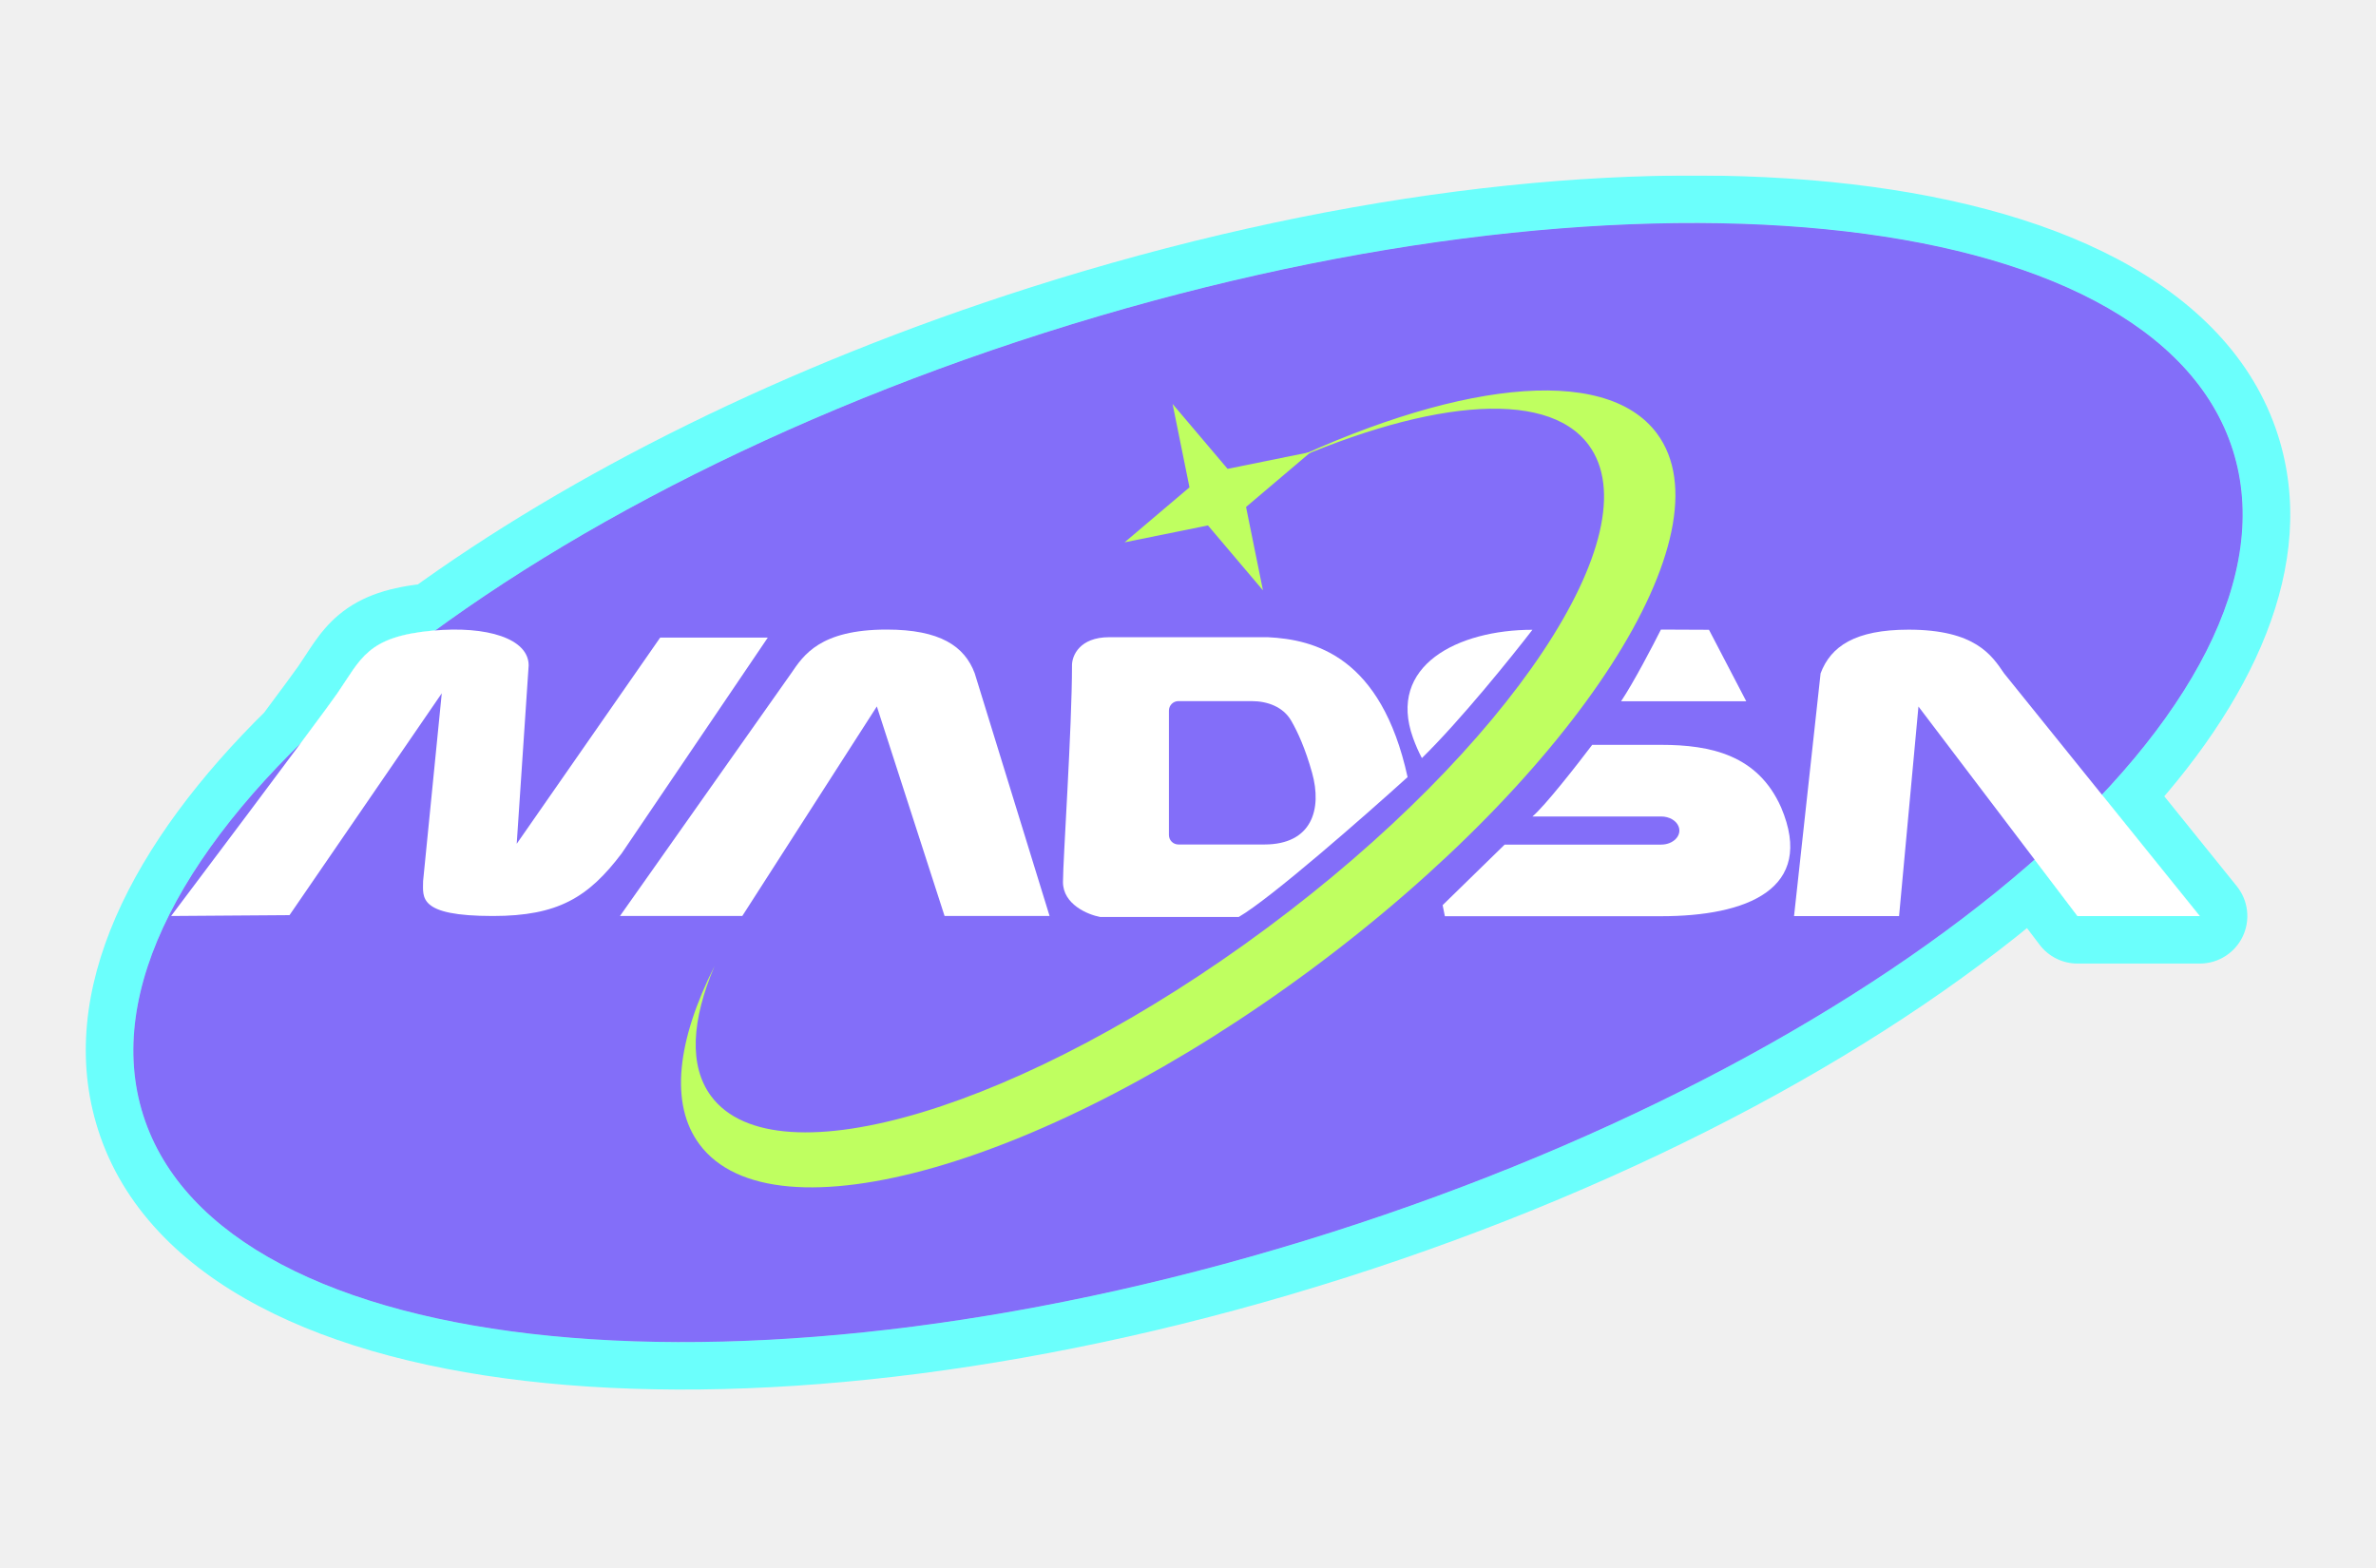
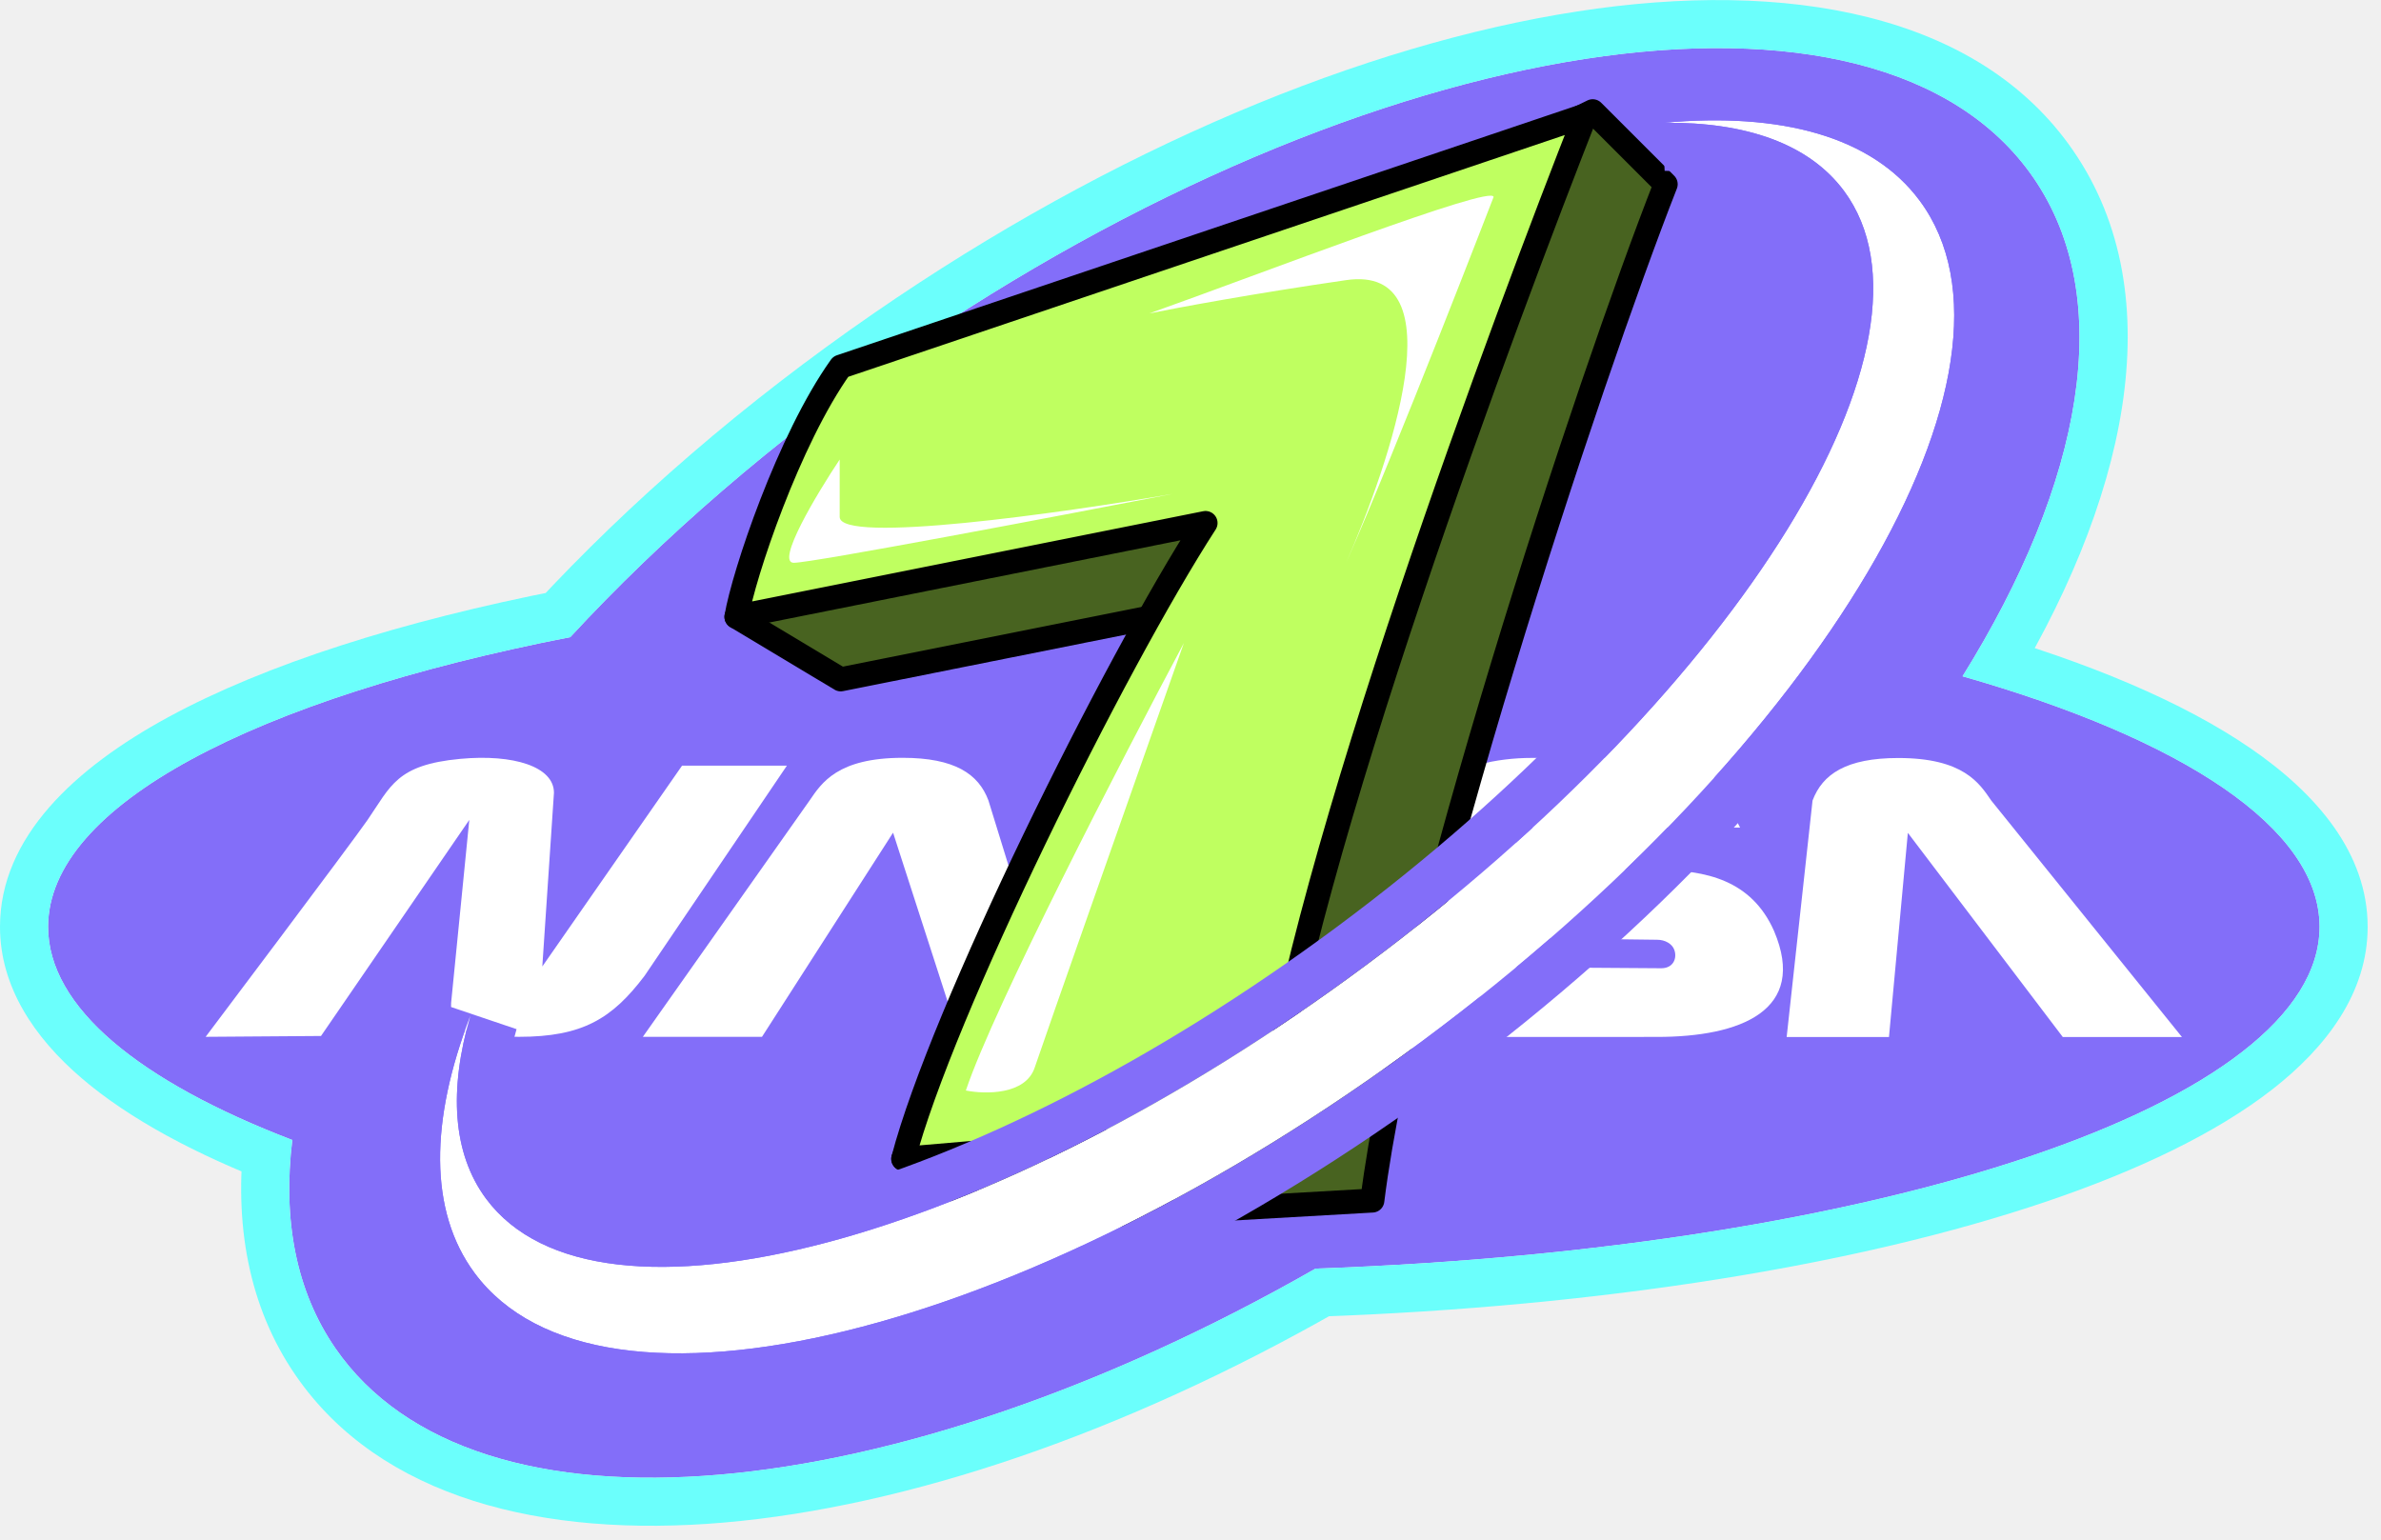
- <svg xmlns="http://www.w3.org/2000/svg" width="100" height="66" viewBox="0 0 100 66" fill="none">
-   <mask id="path-1-outside-1_34706_5281" maskUnits="userSpaceOnUse" x="2.615" y="7.387" width="94" height="52" fill="black">
-     <rect fill="white" x="2.615" y="7.387" width="94" height="52" />
-     <path d="M43.971 14.006C68.254 6.271 90.64 8.476 93.971 18.932C95.361 23.298 93.209 28.41 88.465 33.448L92.585 38.558H87.436L85.631 36.178C78.767 42.228 68.338 47.95 56.032 51.87C31.748 59.605 9.363 57.399 6.032 46.943C4.539 42.255 7.129 36.706 12.63 31.312C13.414 30.258 14.021 29.44 14.199 29.18C15.206 27.716 15.451 26.8 18.201 26.544C18.243 26.54 18.284 26.537 18.325 26.534C24.971 21.684 33.835 17.234 43.971 14.006Z" />
+ <svg xmlns="http://www.w3.org/2000/svg" width="99" height="64" viewBox="0 0 99 64" fill="none">
+   <mask id="path-1-outside-1_34816_671" maskUnits="userSpaceOnUse" x="0" y="0" width="99" height="64" fill="black">
+     <rect fill="white" width="99" height="64" />
+     <path d="M37.484 14.662C56.981 1.222 78.052 -2.035 84.547 7.387C88.016 12.42 86.622 20.052 81.601 28.12C90.74 30.73 96.445 34.431 96.445 38.536C96.445 45.878 78.199 51.927 54.698 52.749C37.157 62.773 19.742 64.469 13.943 56.058C12.303 53.677 11.75 50.716 12.153 47.401C5.796 44.964 2 41.884 2 38.536C2 33.481 10.651 29.038 23.711 26.492C27.529 22.363 32.174 18.323 37.484 14.662Z" />
  </mask>
-   <path d="M43.971 14.006C68.254 6.271 90.64 8.476 93.971 18.932C95.361 23.298 93.209 28.41 88.465 33.448L92.585 38.558H87.436L85.631 36.178C78.767 42.228 68.338 47.95 56.032 51.87C31.748 59.605 9.363 57.399 6.032 46.943C4.539 42.255 7.129 36.706 12.63 31.312C13.414 30.258 14.021 29.44 14.199 29.18C15.206 27.716 15.451 26.8 18.201 26.544C18.243 26.54 18.284 26.537 18.325 26.534C24.971 21.684 33.835 17.234 43.971 14.006Z" fill="#6BFFFC" />
-   <path d="M43.971 14.006L43.364 12.1L43.364 12.1L43.971 14.006ZM93.971 18.932L95.876 18.325L95.876 18.325L93.971 18.932ZM88.465 33.448L87.009 32.077C86.324 32.804 86.281 33.925 86.908 34.703L88.465 33.448ZM92.585 38.558V40.558C93.355 40.558 94.057 40.116 94.389 39.421C94.722 38.727 94.625 37.903 94.142 37.303L92.585 38.558ZM87.436 38.558L85.843 39.767C86.221 40.266 86.811 40.558 87.436 40.558V38.558ZM85.631 36.178L87.224 34.97C86.888 34.527 86.383 34.244 85.83 34.188C85.277 34.133 84.725 34.31 84.308 34.678L85.631 36.178ZM56.032 51.87L56.639 53.776L56.639 53.776L56.032 51.87ZM6.032 46.943L4.127 47.55H4.127L6.032 46.943ZM12.63 31.312L14.03 32.74C14.104 32.668 14.172 32.59 14.234 32.507L12.63 31.312ZM14.199 29.18L15.848 30.313L15.848 30.313L14.199 29.18ZM18.201 26.544L18.016 24.552L18.016 24.552L18.201 26.544ZM18.325 26.534L18.488 28.527C18.855 28.497 19.207 28.366 19.504 28.15L18.325 26.534ZM43.971 14.006L44.578 15.911C56.524 12.106 67.914 10.779 76.632 11.638C80.995 12.068 84.589 13.035 87.234 14.432C89.867 15.823 91.437 17.567 92.065 19.539L93.971 18.932L95.876 18.325C94.839 15.07 92.361 12.617 89.102 10.895C85.854 9.179 81.71 8.119 77.024 7.657C67.646 6.733 55.701 8.17 43.364 12.1L43.971 14.006ZM93.971 18.932L92.065 19.539C93.114 22.832 91.609 27.192 87.009 32.077L88.465 33.448L89.921 34.819C94.81 29.627 97.609 23.764 95.876 18.325L93.971 18.932ZM88.465 33.448L86.908 34.703L91.028 39.814L92.585 38.558L94.142 37.303L90.022 32.193L88.465 33.448ZM92.585 38.558V36.558H87.436V38.558V40.558H92.585V38.558ZM87.436 38.558L89.03 37.349L87.224 34.97L85.631 36.178L84.037 37.387L85.843 39.767L87.436 38.558ZM85.631 36.178L84.308 34.678C77.699 40.504 67.533 46.108 55.425 49.964L56.032 51.87L56.639 53.776C69.142 49.793 79.835 43.953 86.953 37.679L85.631 36.178ZM56.032 51.87L55.425 49.964C43.479 53.769 32.089 55.097 23.371 54.238C19.008 53.808 15.414 52.84 12.769 51.443C10.135 50.052 8.566 48.309 7.938 46.336L6.032 46.943L4.127 47.55C5.163 50.805 7.641 53.259 10.901 54.98C14.149 56.696 18.293 57.757 22.979 58.218C32.357 59.143 44.302 57.705 56.639 53.776L56.032 51.87ZM6.032 46.943L7.938 46.336C6.81 42.794 8.65 38.017 14.03 32.74L12.63 31.312L11.229 29.884C5.609 35.396 2.268 41.717 4.127 47.55L6.032 46.943ZM12.63 31.312L14.234 32.507C15.002 31.475 15.641 30.613 15.848 30.313L14.199 29.18L12.551 28.048C12.4 28.267 11.827 29.042 11.026 30.118L12.63 31.312ZM14.199 29.18L15.848 30.313C15.989 30.108 16.115 29.914 16.221 29.752C16.332 29.582 16.418 29.452 16.5 29.335C16.66 29.106 16.755 29.005 16.829 28.943C16.922 28.866 17.21 28.645 18.387 28.535L18.201 26.544L18.016 24.552C16.442 24.699 15.233 25.064 14.263 25.875C13.806 26.257 13.479 26.675 13.225 27.038C13.1 27.217 12.979 27.4 12.874 27.562C12.763 27.732 12.662 27.887 12.551 28.048L14.199 29.18ZM18.201 26.544L18.387 28.535C18.387 28.535 18.388 28.535 18.393 28.535C18.397 28.534 18.403 28.534 18.412 28.533C18.425 28.532 18.458 28.53 18.488 28.527L18.325 26.534L18.162 24.541C18.151 24.541 18.143 24.542 18.115 24.544C18.092 24.546 18.056 24.549 18.016 24.552L18.201 26.544ZM18.325 26.534L19.504 28.15C25.951 23.445 34.615 19.085 44.578 15.911L43.971 14.006L43.364 12.1C33.056 15.383 23.992 19.923 17.146 24.918L18.325 26.534Z" fill="#6BFFFC" mask="url(#path-1-outside-1_34706_5281)" />
-   <ellipse cx="50" cy="32.939" rx="46.146" ry="19.87" transform="rotate(-17.6682 50 32.9386)" fill="#836EF9" />
-   <path d="M12.185 38.52L7.202 38.556C7.202 38.556 13.547 30.13 14.198 29.182C15.205 27.717 15.45 26.802 18.2 26.546C20.508 26.331 22.25 26.883 22.25 28.009L21.747 35.517L27.786 26.837H32.315L26.166 35.919C24.767 37.769 23.49 38.557 20.741 38.556C17.574 38.556 17.807 37.769 17.807 37.091L18.593 29.182L12.185 38.52Z" fill="white" />
-   <path d="M31.241 38.556H26.093L33.3 28.339C33.815 27.585 34.506 26.5 37.319 26.5C39.569 26.5 40.596 27.201 41.023 28.339L44.174 38.556H39.755L36.904 29.735L31.241 38.556Z" fill="white" />
-   <path d="M59.473 31.065C58.371 28.015 61.361 26.509 64.496 26.509C63.616 27.652 61.454 30.334 59.844 31.909C59.707 31.651 59.583 31.37 59.473 31.065Z" fill="white" />
-   <path d="M69.914 31.352C72.008 31.352 73.987 31.783 74.963 33.986C76.427 37.434 73.499 38.565 69.914 38.565H60.811L60.717 38.099L63.327 35.551H69.914C70.422 35.551 70.789 35.176 70.652 34.799C70.56 34.543 70.258 34.367 69.914 34.367H64.496C64.999 33.953 66.383 32.185 67.012 31.352H69.914Z" fill="white" />
-   <path d="M68.227 29.518C68.764 28.713 69.568 27.171 69.904 26.5L71.927 26.509L73.496 29.518H68.227Z" fill="white" />
-   <path d="M87.436 38.56H92.584L84.347 28.343C83.832 27.589 83.141 26.504 80.329 26.504C78.078 26.504 77.052 27.204 76.624 28.343L75.507 38.56H79.927L80.743 29.739L87.436 38.56Z" fill="white" />
-   <path d="M53.362 26.821C55.322 26.919 58.127 27.622 59.242 32.709C57.432 34.348 53.476 37.821 52.134 38.598H46.306C45.784 38.5 44.738 38.068 44.738 37.126C44.738 36.183 45.118 30.648 45.118 27.998C45.118 27.606 45.432 26.821 46.686 26.821H53.362ZM49.596 29.511C49.376 29.511 49.197 29.691 49.197 29.912V35.147C49.197 35.368 49.376 35.546 49.596 35.546H53.215C55.224 35.546 55.649 34.051 55.223 32.529C54.938 31.508 54.616 30.804 54.343 30.334C54.005 29.753 53.35 29.511 52.677 29.511H49.596Z" fill="white" />
-   <path d="M53.481 19.781C61.047 16.086 67.528 15.27 69.739 18.249C72.845 22.435 66.341 32.525 55.212 40.786C44.083 49.047 32.543 52.35 29.437 48.164C28.175 46.463 28.5 43.789 30.076 40.658C29.101 42.946 28.987 44.869 29.929 46.139C32.648 49.803 43.119 46.636 53.317 39.066C63.515 31.497 69.579 22.39 66.861 18.726C65.05 16.286 59.8 16.878 53.481 19.781Z" fill="#BFFF60" />
-   <path d="M49.351 17.003L51.666 19.735L55.175 19.023L52.443 21.339L53.155 24.849L50.84 22.116L47.331 22.828L50.062 20.513L49.351 17.003Z" fill="#BFFF60" />
+   <path d="M37.484 14.662C56.981 1.222 78.052 -2.035 84.547 7.387C88.016 12.42 86.622 20.052 81.601 28.12C90.74 30.73 96.445 34.431 96.445 38.536C96.445 45.878 78.199 51.927 54.698 52.749C37.157 62.773 19.742 64.469 13.943 56.058C12.303 53.677 11.75 50.716 12.153 47.401C5.796 44.964 2 41.884 2 38.536C2 33.481 10.651 29.038 23.711 26.492C27.529 22.363 32.174 18.323 37.484 14.662Z" fill="#836EF9" />
+   <path d="M37.484 14.662L36.349 13.015V13.015L37.484 14.662ZM84.547 7.387L86.194 6.252L86.194 6.252L84.547 7.387ZM81.601 28.12L79.903 27.063L78.501 29.315L81.052 30.043L81.601 28.12ZM96.445 38.536L98.445 38.536V38.536H96.445ZM54.698 52.749L54.628 50.75L54.135 50.767L53.706 51.013L54.698 52.749ZM13.943 56.058L12.297 57.193L12.297 57.193L13.943 56.058ZM12.153 47.401L14.139 47.643L14.327 46.093L12.869 45.534L12.153 47.401ZM2 38.536H0V38.536L2 38.536ZM23.711 26.492L24.094 28.455L24.735 28.33L25.179 27.85L23.711 26.492ZM37.484 14.662L38.62 16.309C48.175 9.721 58.038 5.689 66.197 4.428C74.509 3.143 80.335 4.8 82.9 8.522L84.547 7.387L86.194 6.252C82.264 0.551 74.307 -0.874 65.586 0.475C56.711 1.846 46.29 6.163 36.349 13.015L37.484 14.662ZM84.547 7.387L82.9 8.522C85.645 12.503 84.837 19.136 79.903 27.063L81.601 28.12L83.299 29.177C88.408 20.968 90.388 12.336 86.194 6.252L84.547 7.387ZM81.601 28.12L81.052 30.043C85.517 31.318 88.999 32.822 91.318 34.416C93.698 36.051 94.445 37.48 94.445 38.536H96.445H98.445C98.445 35.487 96.339 33.012 93.582 31.119C90.764 29.182 86.823 27.531 82.15 26.197L81.601 28.12ZM96.445 38.536L94.445 38.536C94.445 39.477 93.861 40.715 92.001 42.158C90.169 43.58 87.386 44.962 83.744 46.193C76.483 48.645 66.25 50.343 54.628 50.75L54.698 52.749L54.768 54.748C66.647 54.332 77.288 52.595 85.024 49.982C88.882 48.679 92.129 47.122 94.453 45.319C96.749 43.537 98.445 41.266 98.445 38.536L96.445 38.536ZM54.698 52.749L53.706 51.013C45.117 55.921 36.657 58.729 29.746 59.324C22.739 59.927 17.877 58.239 15.59 54.922L13.943 56.058L12.297 57.193C15.809 62.287 22.553 63.957 30.089 63.309C37.72 62.653 46.738 59.601 55.691 54.485L54.698 52.749ZM13.943 56.058L15.59 54.922C14.291 53.038 13.779 50.599 14.139 47.643L12.153 47.401L10.168 47.16C9.721 50.833 10.314 54.317 12.297 57.193L13.943 56.058ZM12.153 47.401L12.869 45.534C9.802 44.358 7.496 43.078 5.993 41.791C4.481 40.496 4 39.395 4 38.536L2 38.536L0 38.536C7.82013e-05 41.026 1.417 43.138 3.392 44.829C5.376 46.529 8.147 48.007 11.437 49.269L12.153 47.401ZM2 38.536H4C4 37.211 5.202 35.345 8.912 33.331C12.459 31.405 17.666 29.708 24.094 28.455L23.711 26.492L23.328 24.529C16.695 25.822 11.048 27.619 7.004 29.815C3.123 31.922 0 34.806 0 38.536H2ZM23.711 26.492L25.179 27.85C28.892 23.834 33.424 19.89 38.62 16.309L37.484 14.662L36.349 13.015C30.924 16.756 26.166 20.891 22.242 25.134L23.711 26.492Z" fill="#6BFFFC" mask="url(#path-1-outside-1_34816_671)" />
+   <path d="M13.347 43.076L8.551 43.111C8.551 43.111 14.657 35.003 15.284 34.091C16.253 32.681 16.488 31.801 19.135 31.554C21.356 31.347 23.033 31.879 23.033 32.963L22.549 40.186L28.36 31.835H32.719L26.801 40.574C25.454 42.353 24.226 43.111 21.58 43.111C18.532 43.11 18.757 42.353 18.757 41.701L19.513 34.091L13.347 43.076Z" fill="white" />
+   <path d="M31.683 43.111H26.729L33.665 33.28C34.161 32.555 34.825 31.51 37.532 31.51C39.698 31.51 40.686 32.184 41.097 33.28L44.13 43.111H39.876L37.133 34.623L31.683 43.111Z" fill="white" />
+   <path d="M85.768 43.118H90.722L82.795 33.287C82.3 32.562 81.635 31.518 78.928 31.518C76.763 31.518 75.775 32.192 75.364 33.287L74.288 43.118H78.542L79.327 34.63L85.768 43.118Z" fill="white" />
+   <path d="M52.974 31.818C54.86 31.913 57.56 32.589 58.633 37.484C56.891 39.061 53.084 42.402 51.793 43.15H46.184C45.681 43.056 44.675 42.64 44.675 41.733C44.675 40.826 45.04 35.501 45.04 32.951C45.04 32.574 45.342 31.819 46.549 31.818H52.974ZM49.365 34.404C49.145 34.404 48.966 34.584 48.966 34.805V39.812C48.966 40.033 49.145 40.212 49.365 40.212H52.832C54.766 40.212 55.175 38.773 54.766 37.309C54.498 36.35 54.196 35.682 53.938 35.23C53.603 34.647 52.95 34.404 52.276 34.404H49.365Z" fill="white" />
+   <path d="M58.856 35.898C57.796 32.964 60.674 31.514 63.691 31.514H70.842L72.352 34.41H67.281H63.691C63.465 34.457 63.015 34.685 63.015 35.224C63.015 35.764 63.465 36.083 63.691 36.175H68.904C70.92 36.175 72.824 36.589 73.763 38.709C75.172 42.027 72.354 43.115 68.904 43.115L60.144 43.118L62.565 40.215L69.075 40.26C69.564 40.26 69.747 39.855 69.615 39.491C69.526 39.245 69.235 39.075 68.904 39.075L63.435 39.007C61.501 38.929 59.916 38.833 58.856 35.898Z" fill="white" />
+   <path d="M49.113 22.373L51.341 25.002L54.718 24.317L52.089 26.545L52.774 29.922L50.546 27.293L47.169 27.978L49.798 25.75L49.113 22.373Z" fill="#836EF9" />
+   <path d="M57.06 49.918C58.447 38.822 66.078 15.751 69.257 7.66L66.223 4.626L39.29 17.846C38.329 19.192 31.356 23.845 30.622 25.647L34.956 28.247L54.459 24.347C51.445 29.006 40.35 41.192 37.557 48.184L41.891 50.785L57.06 49.918Z" fill="#486320" stroke="black" stroke-linejoin="round" />
+   <path d="M65.918 4.798L34.956 15.246C32.789 18.28 30.911 23.914 30.622 25.648L50.125 21.747C46.311 27.642 39.146 42.117 37.557 48.185L52.726 46.885C54.113 35.79 62.739 12.889 65.918 4.798Z" fill="#BFFF60" stroke="black" stroke-linejoin="round" />
+   <path d="M62.102 8.192C62.102 7.639 52.335 11.418 47.792 13.031C48.928 12.8 52.153 12.201 55.969 11.648C60.656 10.968 57.786 19.253 55.969 23.401C58.013 18.792 62.102 8.192 62.102 8.192Z" fill="white" />
+   <path d="M33.005 23.401C32.242 23.401 33.959 20.539 34.913 19.108L34.913 21.493C34.913 22.638 44.135 21.334 48.746 20.539C43.817 21.493 33.769 23.401 33.005 23.401Z" fill="white" />
+   <path d="M40.16 45.343C41.305 41.908 46.679 31.51 49.223 26.74C47.315 32.146 43.404 43.244 43.022 44.389C42.641 45.533 40.955 45.502 40.16 45.343Z" fill="white" />
+   <mask id="path-14-outside-2_34816_671" maskUnits="userSpaceOnUse" x="16.299" y="3.004" width="67" height="56" fill="black">
+     <rect fill="white" x="16.299" y="3.004" width="67" height="56" />
+     <path d="M69.194 5.105C74.049 4.661 77.84 5.677 79.816 8.34C84.995 15.319 75.744 30.96 59.153 43.275C42.563 55.59 24.915 59.914 19.736 52.935C17.82 50.352 17.88 46.582 19.558 42.233C18.659 45.32 18.813 47.96 20.212 49.844C24.822 56.057 41.197 51.712 56.788 40.139C72.378 28.567 81.28 14.15 76.671 7.937C75.217 5.978 72.594 5.069 69.194 5.105Z" />
+   </mask>
+   <path d="M69.194 5.105C74.049 4.661 77.84 5.677 79.816 8.34C84.995 15.319 75.744 30.96 59.153 43.275C42.563 55.59 24.915 59.914 19.736 52.935C17.82 50.352 17.88 46.582 19.558 42.233C18.659 45.32 18.813 47.96 20.212 49.844C24.822 56.057 41.197 51.712 56.788 40.139C72.378 28.567 81.28 14.15 76.671 7.937C75.217 5.978 72.594 5.069 69.194 5.105Z" fill="white" />
+   <path d="M69.194 5.105L69.012 3.113L69.215 7.105L69.194 5.105ZM79.816 8.34L81.422 7.148L81.422 7.148L79.816 8.34ZM59.153 43.275L60.345 44.881L60.345 44.881L59.153 43.275ZM19.736 52.935L18.13 54.127L18.13 54.127L19.736 52.935ZM19.558 42.233L21.478 42.792L17.692 41.513L19.558 42.233ZM20.212 49.844L18.606 51.036L18.606 51.036L20.212 49.844ZM56.788 40.139L57.98 41.745L56.788 40.139ZM76.671 7.937L78.277 6.746L78.277 6.745L76.671 7.937ZM69.194 5.105L69.376 7.097C73.991 6.674 76.864 7.718 78.21 9.531L79.816 8.34L81.422 7.148C78.816 3.636 74.107 2.647 69.012 3.113L69.194 5.105ZM79.816 8.34L78.21 9.531C79.094 10.722 79.474 12.419 79.128 14.713C78.78 17.016 77.716 19.764 75.927 22.788C72.353 28.831 66.096 35.631 57.961 41.669L59.153 43.275L60.345 44.881C68.801 38.604 75.465 31.427 79.37 24.825C81.32 21.527 82.634 18.286 83.083 15.309C83.534 12.322 83.128 9.447 81.422 7.148L79.816 8.34ZM59.153 43.275L57.961 41.669C49.827 47.707 41.506 51.727 34.689 53.398C31.276 54.234 28.339 54.457 26.034 54.123C23.74 53.789 22.226 52.934 21.342 51.743L19.736 52.935L18.13 54.127C19.836 56.426 22.47 57.647 25.459 58.081C28.438 58.514 31.921 58.194 35.641 57.283C43.09 55.457 51.889 51.157 60.345 44.881L59.153 43.275ZM19.736 52.935L21.342 51.743C20.037 49.984 19.838 47.063 21.424 42.953L19.558 42.233L17.692 41.513C15.922 46.101 15.602 50.719 18.13 54.127L19.736 52.935ZM19.558 42.233L17.637 41.674C16.655 45.051 16.677 48.437 18.606 51.036L20.212 49.844L21.818 48.653C20.95 47.483 20.664 45.588 21.478 42.792L19.558 42.233ZM20.212 49.844L18.606 51.036C20.193 53.176 22.679 54.237 25.446 54.563C28.207 54.887 31.441 54.511 34.895 53.594C41.815 51.758 50.033 47.644 57.98 41.745L56.788 40.139L55.596 38.533C47.952 44.207 40.187 48.052 33.869 49.728C30.704 50.568 28.005 50.836 25.913 50.59C23.826 50.344 22.535 49.619 21.818 48.653L20.212 49.844ZM56.788 40.139L57.98 41.745C65.927 35.847 72.244 29.172 76.006 23.079C77.884 20.038 79.181 17.052 79.67 14.314C80.16 11.571 79.864 8.885 78.277 6.746L76.671 7.937L75.065 9.129C75.782 10.096 76.102 11.541 75.732 13.611C75.362 15.685 74.323 18.191 72.603 20.978C69.168 26.54 63.24 32.86 55.596 38.533L56.788 40.139ZM76.671 7.937L78.277 6.745C76.272 4.044 72.863 3.066 69.173 3.105L69.194 5.105L69.215 7.105C72.325 7.072 74.162 7.913 75.065 9.129L76.671 7.937Z" fill="#836EF9" mask="url(#path-14-outside-2_34816_671)" />
</svg>
